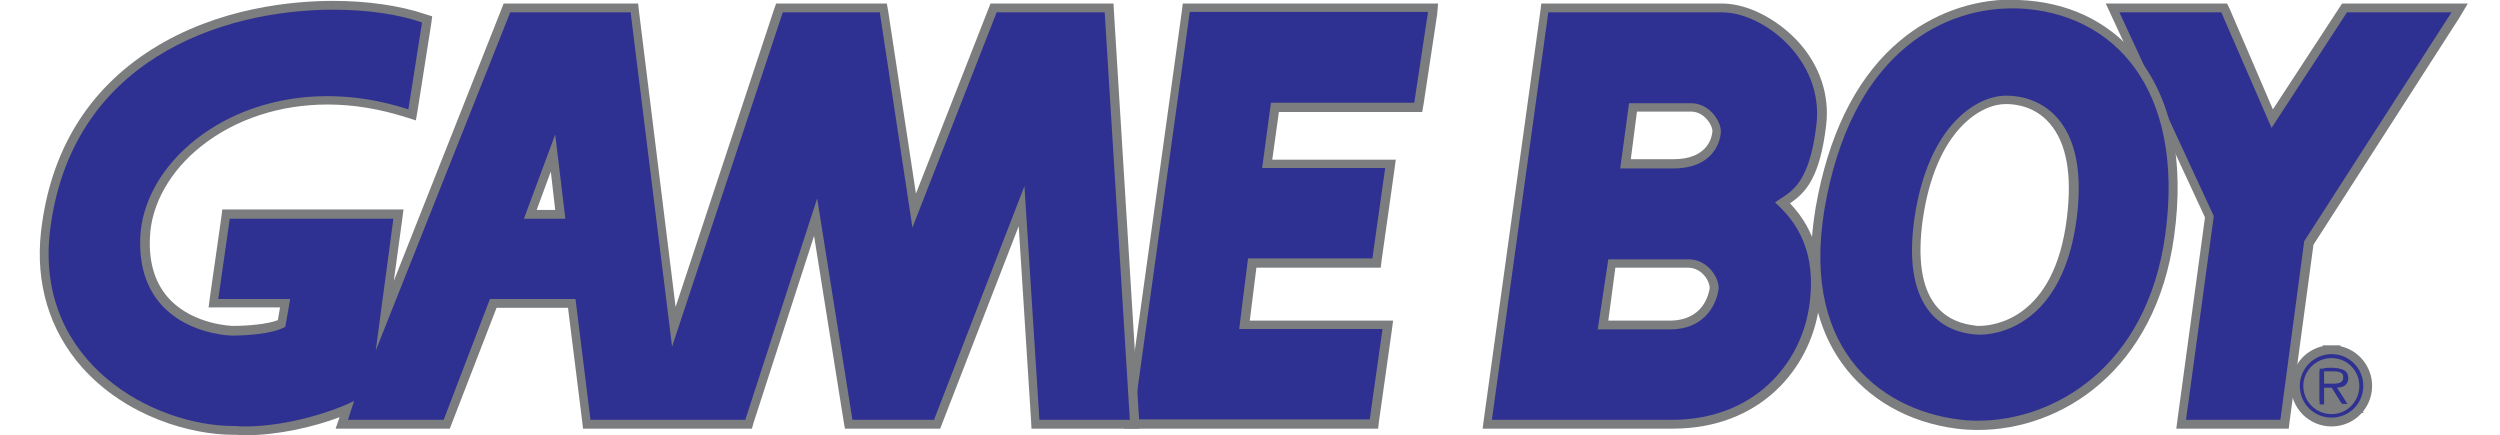
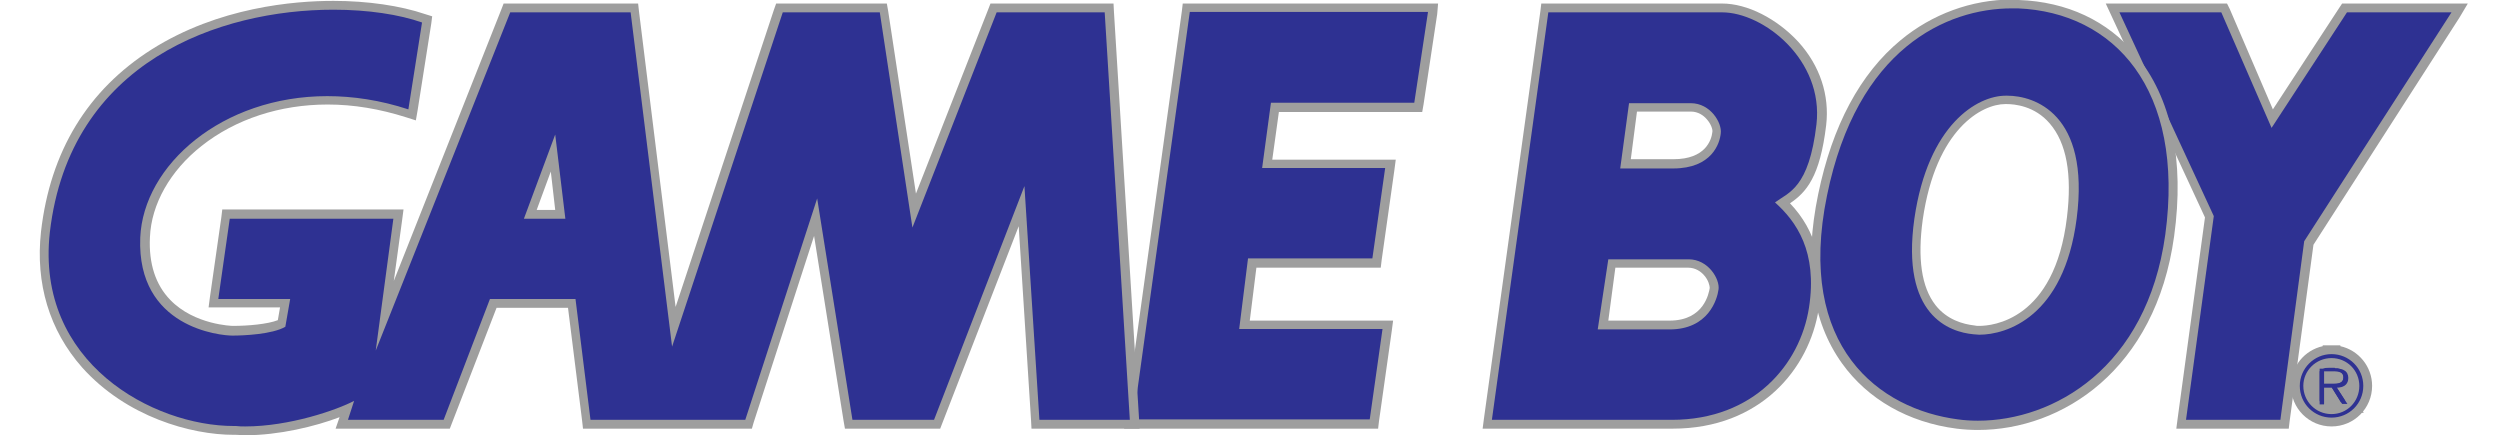
<svg xmlns="http://www.w3.org/2000/svg" version="1.1" id="svg2" x="0px" y="0px" viewBox="0 0 566.9 98.6" enable-background="new 0 0 566.9 98.6" xml:space="preserve">
  <g>
    <g id="_43443024">
      <polygon fill="#2E3192" points="494.6,96.2 501,49.1 479.1,1.8 504.4,1.8 515.3,26.9 531.7,1.8 557.7,1.8 523.5,55 518,96.2   " />
-       <path fill="#7b7d7f" d="M555.9,2.8l-33.4,51.9l-5.4,40.5h-21.4L502,49L480.6,2.8h23.1L515.1,29l17.1-26.2H555.9 M559.6,0.8h-3.7    h-23.7h-1.1l-0.6,0.9l-15.1,23.1L505.6,2L505,0.8h-1.3h-23.1h-3.1l1.3,2.8L500,49.3l-6.2,45.6l-0.3,2.3h2.3h21.4h1.8l0.2-1.7    l5.4-40l33.1-51.5L559.6,0.8L559.6,0.8z" />
+       <path fill="#9e9e9e" d="M555.9,2.8l-33.4,51.9l-5.4,40.5h-21.4L502,49L480.6,2.8h23.1L515.1,29l17.1-26.2H555.9 M559.6,0.8h-3.7    h-23.7h-1.1l-0.6,0.9l-15.1,23.1L505.6,2L505,0.8h-1.3h-23.1h-3.1l1.3,2.8L500,49.3l-6.2,45.6l-0.3,2.3h2.3h21.4h1.8l0.2-1.7    l5.4-40l33.1-51.5L559.6,0.8L559.6,0.8z" />
    </g>
    <g id="_43441624">
      <polygon fill="#2E3192" points="255.9,96.2 269.1,1.8 325,1.8 321.5,24.3 289.1,24.3 287.3,37.2 315.3,37.2 312.1,59.7     283.9,59.7 282.2,73.6 314.7,73.6 311.6,96.2   " />
-       <path fill="#7b7d7f" d="M323.8,2.8l-3.1,20.5h-32.5l-2,14.8h27.9l-2.9,20.5H283l-2,16h32.5l-2.9,20.5h-53.6l12.8-92.4H323.8     M326.1,0.8h-2.3h-53.9h-1.7l-0.2,1.7l-12.8,92.4l-0.3,2.3h2.3h53.6h1.7l0.2-1.7l2.9-20.5l0.3-2.3h-2.3h-30.2l1.5-12h26.5h1.7    l0.2-1.7l2.9-20.5l0.3-2.3h-2.3h-25.7l1.5-10.8h30.8h1.7l0.3-1.7l3.1-20.5L326.1,0.8L326.1,0.8z" />
+       <path fill="#9e9e9e" d="M323.8,2.8l-3.1,20.5h-32.5l-2,14.8h27.9l-2.9,20.5H283l-2,16h32.5l-2.9,20.5h-53.6l12.8-92.4H323.8     M326.1,0.8h-2.3h-53.9h-1.7l-0.2,1.7l-12.8,92.4l-0.3,2.3h2.3h53.6h1.7l0.2-1.7l2.9-20.5l0.3-2.3h-2.3h-30.2l1.5-12h26.5h1.7    l0.2-1.7l2.9-20.5l0.3-2.3h-2.3h-25.7l1.5-10.8h30.8h1.7l0.3-1.7l3.1-20.5L326.1,0.8L326.1,0.8z" />
    </g>
    <g id="_43775888">
      <path fill="#2E3192" d="M55.6,97.7c-0.7,0-1.4,0-2.1-0.1l-0.5,0c-9.3,0-23.7-3.9-33.6-15c-7.2-8.1-10.4-18.5-9.1-30    C14.6,14.7,46.9,1.2,75.6,1.2c7.7,0,14.9,1,20.4,2.9l0.8,0.3l-3.5,21.7l-1.1-0.4c-6-2-12.1-2.9-18.1-2.9    c-24.7,0-40.7,16.2-41.4,31.1c-0.3,6.3,1.4,11.3,4.9,14.9c4.9,5.1,12.4,6.3,14.9,6.3c3,0,8.4-0.4,11.1-1.6l0.8-4.6H48.4l2.8-20.2    h39.1l-3.1,23.1L115,1.8h28.9l9,72.3l23.9-72.3h23.5l7,45.9l18-45.9h26.1l5.8,94.4h-22.5l-3.2-49.4l-19.1,49.4h-20.1l-7.5-46.9    l-15.2,46.9H133l-3.4-27.4h-17.8l-10.5,27.4H77.5l1.1-3.4C73.8,94.8,64.7,97.7,55.6,97.7z M127.1,48.6l-1.7-13.9l-5.2,13.9H127.1z    " />
-       <path fill="#7b7d7f" d="M75.6,2.2c7.9,0,15,1.1,20.1,2.9l-3.1,19.7c-6.4-2.1-12.6-3-18.4-3c-23.8,0-41.7,15.6-42.4,32.1    C31,74.4,50.1,76.1,52.7,76.1c2.6,0,9.1-0.3,12-2l1.1-6.3H49.5l2.6-18.2h37.1l-4,29.9l30.5-76.7H143l9.4,75.8l25.1-75.8h22    l7.4,48.8L226,2.8h24.5l5.7,92.4h-20.5l-3.4-53l-20.5,53h-18.5l-8-50.2L169,95.2h-35.1l-3.4-27.4h-19.4l-10.5,27.4H78.9l1.4-4.3    c-4,2.1-14.7,5.8-24.7,5.8c-0.7,0-1.4,0-2.1-0.1c-0.2,0-0.4,0-0.5,0c-18.2,0-45-14.3-41.7-43.9C15.8,13.8,50,2.2,75.6,2.2     M118.8,49.6h9.4l-2.3-19.1L118.8,49.6 M75.6,0.2l0,2L75.6,0.2c-8.9,0-26,1.4-41.2,11C19.9,20.4,11.4,34.3,9.3,52.5    C8,64.3,11.2,74.9,18.6,83.3C28.7,94.6,43.4,98.6,53,98.6c0.2,0,0.3,0,0.5,0c0.7,0,1.4,0.1,2.1,0.1c7.6,0,15.9-2,21.4-4.1l0,0    l-0.9,2.6h2.8h21.7h1.4l0.5-1.3l10.1-26.1h16.2l3.2,25.6l0.2,1.8h1.8H169h1.5l0.4-1.4l13.7-42.3l6.7,42l0.3,1.7h1.7h18.5h1.4    l0.5-1.3l17.3-44.6l2.8,44l0.1,1.9h1.9h20.5h2.1l-0.1-2.1l-5.7-92.4l-0.1-1.9h-1.9H226h-1.4l-0.5,1.3l-16.4,41.8l-6.3-41.4    l-0.3-1.7h-1.7h-22h-1.4l-0.5,1.4l-22.3,67.4l-8.3-67l-0.2-1.8H143h-27.4h-1.4l-0.5,1.3L89.3,63.7l1.9-13.9l0.3-2.3h-2.3H52.1    h-1.7l-0.2,1.7l-2.6,18.2l-0.3,2.3h2.3h13.9l-0.5,2.9c-2.3,0.9-6.7,1.3-10.2,1.3c-0.1,0-8.7-0.2-14.2-5.9    c-3.3-3.4-4.9-8.2-4.6-14.2c0.3-7.5,4.6-15.1,11.7-20.7c7.7-6.1,17.8-9.4,28.6-9.4c5.9,0,11.8,1,17.8,2.9l2.2,0.7l0.4-2.3    l3.1-19.7L98,3.7l-1.6-0.5C90.8,1.3,83.4,0.2,75.6,0.2L75.6,0.2z M121.7,47.6l3.2-8.7l1,8.7H121.7L121.7,47.6z" />
+       <path fill="#9e9e9e" d="M75.6,2.2c7.9,0,15,1.1,20.1,2.9l-3.1,19.7c-6.4-2.1-12.6-3-18.4-3c-23.8,0-41.7,15.6-42.4,32.1    C31,74.4,50.1,76.1,52.7,76.1c2.6,0,9.1-0.3,12-2l1.1-6.3H49.5l2.6-18.2h37.1l-4,29.9l30.5-76.7H143l9.4,75.8l25.1-75.8h22    l7.4,48.8L226,2.8h24.5l5.7,92.4h-20.5l-3.4-53l-20.5,53h-18.5l-8-50.2L169,95.2h-35.1l-3.4-27.4h-19.4l-10.5,27.4H78.9l1.4-4.3    c-4,2.1-14.7,5.8-24.7,5.8c-0.7,0-1.4,0-2.1-0.1c-0.2,0-0.4,0-0.5,0c-18.2,0-45-14.3-41.7-43.9C15.8,13.8,50,2.2,75.6,2.2     M118.8,49.6h9.4l-2.3-19.1L118.8,49.6 M75.6,0.2l0,2L75.6,0.2c-8.9,0-26,1.4-41.2,11C19.9,20.4,11.4,34.3,9.3,52.5    C8,64.3,11.2,74.9,18.6,83.3C28.7,94.6,43.4,98.6,53,98.6c0.2,0,0.3,0,0.5,0c0.7,0,1.4,0.1,2.1,0.1c7.6,0,15.9-2,21.4-4.1l0,0    l-0.9,2.6h2.8h21.7h1.4l0.5-1.3l10.1-26.1h16.2l3.2,25.6l0.2,1.8h1.8H169h1.5l0.4-1.4l13.7-42.3l6.7,42l0.3,1.7h1.7h18.5h1.4    l0.5-1.3l17.3-44.6l2.8,44l0.1,1.9h1.9h20.5h2.1l-0.1-2.1l-5.7-92.4l-0.1-1.9h-1.9H226h-1.4l-0.5,1.3l-16.4,41.8l-6.3-41.4    l-0.3-1.7h-1.7h-22h-1.4l-0.5,1.4l-22.3,67.4l-8.3-67l-0.2-1.8H143h-27.4h-1.4l-0.5,1.3L89.3,63.7l1.9-13.9l0.3-2.3h-2.3H52.1    h-1.7l-0.2,1.7l-2.6,18.2l-0.3,2.3h2.3h13.9l-0.5,2.9c-2.3,0.9-6.7,1.3-10.2,1.3c-0.1,0-8.7-0.2-14.2-5.9    c-3.3-3.4-4.9-8.2-4.6-14.2c0.3-7.5,4.6-15.1,11.7-20.7c7.7-6.1,17.8-9.4,28.6-9.4c5.9,0,11.8,1,17.8,2.9l2.2,0.7l0.4-2.3    l3.1-19.7L98,3.7l-1.6-0.5C90.8,1.3,83.4,0.2,75.6,0.2L75.6,0.2z M121.7,47.6l3.2-8.7l1,8.7H121.7L121.7,47.6z" />
    </g>
    <g id="_44102912">
      <path fill="#2E3192" d="M448.4,96.5c-1.6,0-3.1-0.1-4.7-0.3c-6.2-0.8-17.7-3.7-25.3-14.4c-6.7-9.4-8.4-22-5.2-37.6    c8.3-40.2,35-43.3,42.9-43.3c0.5,0,0.9,0,1.4,0c10.6,0.4,19.5,4.6,25.8,12.1c7.9,9.5,10.9,23.4,8.5,40.4    C487.8,83.1,467.1,96.5,448.4,96.5C448.4,96.5,448.4,96.5,448.4,96.5z M454.8,22.6c-5.5,0-16.6,5.7-19.7,27.1    c-1.3,9.1-0.3,15.8,3.1,20.1c2.8,3.6,6.7,4.7,9.4,5c0.4,0,0.8,0.1,1.2,0.1c3,0,17.9-1.2,21.1-25.4c1.3-10-0.1-17.5-4.1-22.1    c-3.8-4.3-8.7-4.7-10.6-4.7C455.1,22.6,455,22.6,454.8,22.6z" />
-       <path fill="#7b7d7f" d="M456.2,1.9c0.5,0,0.9,0,1.4,0c21.7,0.9,37.9,18.2,33.4,51.3c-4.2,30.3-25.4,42.2-42.5,42.2    c-1.5,0-3.1-0.1-4.5-0.3c-17.7-2.3-36.8-16.3-29.7-50.8C421.1,11,441.4,1.9,456.2,1.9 M448.8,75.9c6.2,0,19.2-4,22.1-26.3    c3.1-23.9-9.7-27.9-15.7-27.9c-0.1,0-0.3,0-0.4,0c-6.4,0-17.6,6.5-20.7,27.9c-3.1,22,8,25.7,13.4,26.2    C447.9,75.8,448.4,75.9,448.8,75.9 M456.2-0.1c-9.1,0-18.1,3.3-25.2,9.2c-9.2,7.6-15.5,19.4-18.7,34.9    c-3.3,15.9-1.5,28.8,5.4,38.4c5.8,8.1,15,13.4,26,14.8c1.6,0.2,3.2,0.3,4.8,0.3c19.1,0,40.3-13.6,44.5-43.9    c2.4-17.3-0.6-31.5-8.7-41.2c-6.4-7.7-15.6-12-26.5-12.4C457.1-0.1,456.7-0.1,456.2-0.1L456.2-0.1z M448.8,73.9    c-0.4,0-0.7,0-1.1-0.1c-2.6-0.3-6.2-1.3-8.8-4.6c-3.2-4.1-4.1-10.6-2.9-19.4c3-20.7,13.5-26.2,18.7-26.2c0.1,0,0.2,0,0.3,0l0,0h0    c1.8,0,6.4,0.4,9.8,4.4c3.8,4.4,5.1,11.5,3.9,21.3C465.9,72.7,451.7,73.9,448.8,73.9L448.8,73.9z" />
+       <path fill="#9e9e9e" d="M456.2,1.9c0.5,0,0.9,0,1.4,0c21.7,0.9,37.9,18.2,33.4,51.3c-4.2,30.3-25.4,42.2-42.5,42.2    c-1.5,0-3.1-0.1-4.5-0.3c-17.7-2.3-36.8-16.3-29.7-50.8C421.1,11,441.4,1.9,456.2,1.9 M448.8,75.9c6.2,0,19.2-4,22.1-26.3    c3.1-23.9-9.7-27.9-15.7-27.9c-0.1,0-0.3,0-0.4,0c-6.4,0-17.6,6.5-20.7,27.9c-3.1,22,8,25.7,13.4,26.2    C447.9,75.8,448.4,75.9,448.8,75.9 M456.2-0.1c-9.1,0-18.1,3.3-25.2,9.2c-9.2,7.6-15.5,19.4-18.7,34.9    c-3.3,15.9-1.5,28.8,5.4,38.4c5.8,8.1,15,13.4,26,14.8c1.6,0.2,3.2,0.3,4.8,0.3c19.1,0,40.3-13.6,44.5-43.9    c2.4-17.3-0.6-31.5-8.7-41.2c-6.4-7.7-15.6-12-26.5-12.4C457.1-0.1,456.7-0.1,456.2-0.1L456.2-0.1z M448.8,73.9    c-0.4,0-0.7,0-1.1-0.1c-2.6-0.3-6.2-1.3-8.8-4.6c-3.2-4.1-4.1-10.6-2.9-19.4c3-20.7,13.5-26.2,18.7-26.2c0.1,0,0.2,0,0.3,0l0,0h0    c1.8,0,6.4,0.4,9.8,4.4c3.8,4.4,5.1,11.5,3.9,21.3C465.9,72.7,451.7,73.9,448.8,73.9L448.8,73.9z" />
    </g>
    <g id="_44104296">
      <path fill="#2E3192" d="M350.3,1.8h40.2c5.4,0,11.8,3.3,16.4,8.4c4.6,5.2,6.8,11.6,6,18.1c-1.5,13.1-5.4,15.6-8.6,17.6    c-0.1,0-0.1,0.1-0.2,0.1c6.3,6.1,8.6,13.9,7.1,24c-2,13.1-12.7,26.2-32.1,26.2l-41.9,0L350.3,1.8z M378.6,73.7    c8.8,0,10-7.4,10.1-8.2c0.1-0.9-0.4-2.4-1.5-3.7c-0.8-0.9-2.2-2-4.3-2h-17.4l-2,14H378.6z M379.4,37.2c8.1,0,9.6-5,9.8-7.1    c0.1-0.9-0.4-2.4-1.5-3.7c-0.8-0.9-2.2-2-4.3-2h-13.1l-1.7,12.8H379.4z" />
-       <path fill="#7b7d7f" d="M390.5,2.8c9.4,0,23.1,10.8,21.4,25.4c-1.7,14.5-6.3,15.4-9.4,17.7c4.8,4.3,9.7,11.1,7.7,23.9    c-2,12.8-12.5,25.4-31.1,25.4l-40.8,0l12.8-92.4H390.5 M367.4,38.2h12c8.8,0,10.6-5.7,10.8-8c0.3-2.3-2.3-6.8-6.8-6.8h-14    L367.4,38.2 M362.3,74.7h16.3c8.8,0,10.8-6.8,11.1-9.1c0.3-2.3-2.3-6.8-6.8-6.8h-18.2L362.3,74.7 M390.5,0.8h-39.3h-1.7l-0.2,1.7    l-12.8,92.4l-0.3,2.3l2.3,0l40.8,0c19.9,0,31-13.6,33.1-27.1c1.5-9.9-0.6-17.8-6.5-24c3.7-2.5,6.8-6,8.2-17.7    c0.8-6.8-1.4-13.5-6.3-18.9C402.9,4.2,396.2,0.8,390.5,0.8L390.5,0.8z M371.2,25.3h12.2c1.7,0,2.9,0.9,3.6,1.7    c1,1.1,1.4,2.4,1.3,2.9c-0.2,1.9-1.6,6.2-8.8,6.2h-9.7L371.2,25.3L371.2,25.3z M366.3,60.7h16.5c1.7,0,2.9,0.9,3.6,1.7    c1,1.1,1.3,2.4,1.3,2.9c-0.2,1.2-1.3,7.4-9.1,7.4h-13.9L366.3,60.7L366.3,60.7z" />
+       <path fill="#9e9e9e" d="M390.5,2.8c9.4,0,23.1,10.8,21.4,25.4c-1.7,14.5-6.3,15.4-9.4,17.7c4.8,4.3,9.7,11.1,7.7,23.9    c-2,12.8-12.5,25.4-31.1,25.4l-40.8,0l12.8-92.4H390.5 M367.4,38.2h12c8.8,0,10.6-5.7,10.8-8c0.3-2.3-2.3-6.8-6.8-6.8h-14    L367.4,38.2 M362.3,74.7h16.3c8.8,0,10.8-6.8,11.1-9.1c0.3-2.3-2.3-6.8-6.8-6.8h-18.2L362.3,74.7 M390.5,0.8h-39.3h-1.7l-0.2,1.7    l-12.8,92.4l-0.3,2.3l2.3,0l40.8,0c19.9,0,31-13.6,33.1-27.1c1.5-9.9-0.6-17.8-6.5-24c3.7-2.5,6.8-6,8.2-17.7    c0.8-6.8-1.4-13.5-6.3-18.9C402.9,4.2,396.2,0.8,390.5,0.8L390.5,0.8z M371.2,25.3h12.2c1.7,0,2.9,0.9,3.6,1.7    c1,1.1,1.4,2.4,1.3,2.9c-0.2,1.9-1.6,6.2-8.8,6.2h-9.7L371.2,25.3L371.2,25.3z M366.3,60.7h16.5c1.7,0,2.9,0.9,3.6,1.7    c1,1.1,1.3,2.4,1.3,2.9c-0.2,1.2-1.3,7.4-9.1,7.4h-13.9L366.3,60.7L366.3,60.7z" />
    </g>
    <g id="_42975192">
      <path fill="#2E3192" d="M530.6,92.6l-2.3-3.7H528v3.7h-3V82.5h4.5c0.8,0,1.6,0,2.5,0.5c0.9,0.5,1.4,1.5,1.4,2.6    c0,1.4-0.7,2.4-1.9,2.9l2.6,4H530.6z M529.2,86.1c1.2,0,1.2-0.2,1.2-0.5c0-0.2,0-0.4-1.1-0.4H528v0.9L529.2,86.1z" />
-       <path fill="#7b7d7f" d="M529.5,83.5c0.7,0,1.4,0,2,0.4c0.6,0.3,0.9,1.1,0.9,1.7c0,1.6-1.1,2.2-2.6,2.2l2.4,3.7h-1.2l-2.3-3.7H527    v-0.8l1.5,0c0.2,0,0.4,0,0.7,0c1,0,2.2-0.1,2.2-1.5c0-1.2-1.1-1.4-2.1-1.4H527h0v7.4h-1v-8.1H529.5 M529.5,81.5H526h-2v2v8.1v2h2    h1h2V92l0.4,0.7l0.6,0.9h1.1h1.2h3.7l-2-3.1l-1.1-1.6c0.9-0.7,1.5-1.9,1.5-3.2c0-1.5-0.7-2.8-1.9-3.5    C531.5,81.6,530.5,81.5,529.5,81.5L529.5,81.5z" />
+       <path fill="#9e9e9e" d="M529.5,83.5c0.7,0,1.4,0,2,0.4c0.6,0.3,0.9,1.1,0.9,1.7c0,1.6-1.1,2.2-2.6,2.2l2.4,3.7h-1.2l-2.3-3.7H527    v-0.8l1.5,0c0.2,0,0.4,0,0.7,0c1,0,2.2-0.1,2.2-1.5c0-1.2-1.1-1.4-2.1-1.4H527h0v7.4h-1v-8.1H529.5 M529.5,81.5H526h-2v2v8.1v2h2    h1h2V92l0.4,0.7l0.6,0.9h1.1h1.2h3.7l-2-3.1l-1.1-1.6c0.9-0.7,1.5-1.9,1.5-3.2c0-1.5-0.7-2.8-1.9-3.5    C531.5,81.6,530.5,81.5,529.5,81.5L529.5,81.5z" />
    </g>
    <g id="_44106160">
      <path fill="#2E3192" d="M528.7,95.8c-4.5,0-8.2-3.7-8.2-8.2c0-4.5,3.7-8.2,8.2-8.2c0,0,0,0,0,0c2.2,0,4.3,0.9,5.8,2.4    c1.5,1.5,2.4,3.6,2.4,5.8C536.9,92.1,533.2,95.8,528.7,95.8L528.7,95.8z M528.7,82.2c-3,0-5.4,2.4-5.4,5.3c0,3,2.4,5.4,5.4,5.4    c2.9,0,5.3-2.4,5.3-5.4C534,84.6,531.6,82.2,528.7,82.2z" />
-       <path fill="#7b7d7f" d="M528.7,80.3c4,0,7.2,3.2,7.2,7.2c0,4-3.2,7.2-7.2,7.2c-4,0-7.2-3.2-7.2-7.2    C521.5,83.6,524.7,80.3,528.7,80.3v0.9c-3.5,0-6.4,2.8-6.4,6.3c0,3.5,2.8,6.4,6.4,6.4c3.5,0,6.3-2.8,6.3-6.4    c0-3.5-2.8-6.3-6.3-6.3V80.3L528.7,80.3 M528.7,78.3h-2v0.2c-4.1,0.9-7.2,4.6-7.2,9c0,5.1,4.1,9.2,9.2,9.2c5.1,0,9.2-4.1,9.2-9.2    c0-4.4-3.1-8.1-7.2-9v-0.2h-1.9C528.8,78.3,528.7,78.3,528.7,78.3L528.7,78.3z M528.7,83.2c2.4,0,4.3,1.9,4.3,4.3    c0,2.4-1.9,4.4-4.3,4.4c-2.4,0-4.4-2-4.4-4.4C524.3,85.2,526.3,83.2,528.7,83.2L528.7,83.2z" />
+       <path fill="#9e9e9e" d="M528.7,80.3c4,0,7.2,3.2,7.2,7.2c0,4-3.2,7.2-7.2,7.2c-4,0-7.2-3.2-7.2-7.2    C521.5,83.6,524.7,80.3,528.7,80.3v0.9c-3.5,0-6.4,2.8-6.4,6.3c0,3.5,2.8,6.4,6.4,6.4c3.5,0,6.3-2.8,6.3-6.4    c0-3.5-2.8-6.3-6.3-6.3V80.3L528.7,80.3 M528.7,78.3h-2v0.2c-4.1,0.9-7.2,4.6-7.2,9c0,5.1,4.1,9.2,9.2,9.2c5.1,0,9.2-4.1,9.2-9.2    c0-4.4-3.1-8.1-7.2-9v-0.2h-1.9C528.8,78.3,528.7,78.3,528.7,78.3L528.7,78.3z M528.7,83.2c2.4,0,4.3,1.9,4.3,4.3    c0,2.4-1.9,4.4-4.3,4.4c-2.4,0-4.4-2-4.4-4.4C524.3,85.2,526.3,83.2,528.7,83.2L528.7,83.2z" />
    </g>
    <g id="_42975192_1_">
      <path fill="#2E3192" d="M527,84.2h2.3c1,0,2.1,0.2,2.1,1.4c0,1.6-1.8,1.5-2.9,1.5l-1.5,0v0.8h1.8l2.3,3.7h1.2l-2.4-3.7    c1.4,0,2.6-0.6,2.6-2.2c0-0.7-0.3-1.4-0.9-1.7c-0.6-0.4-1.3-0.4-2-0.4H526v8.1h1L527,84.2L527,84.2z" />
    </g>
  </g>
</svg>
